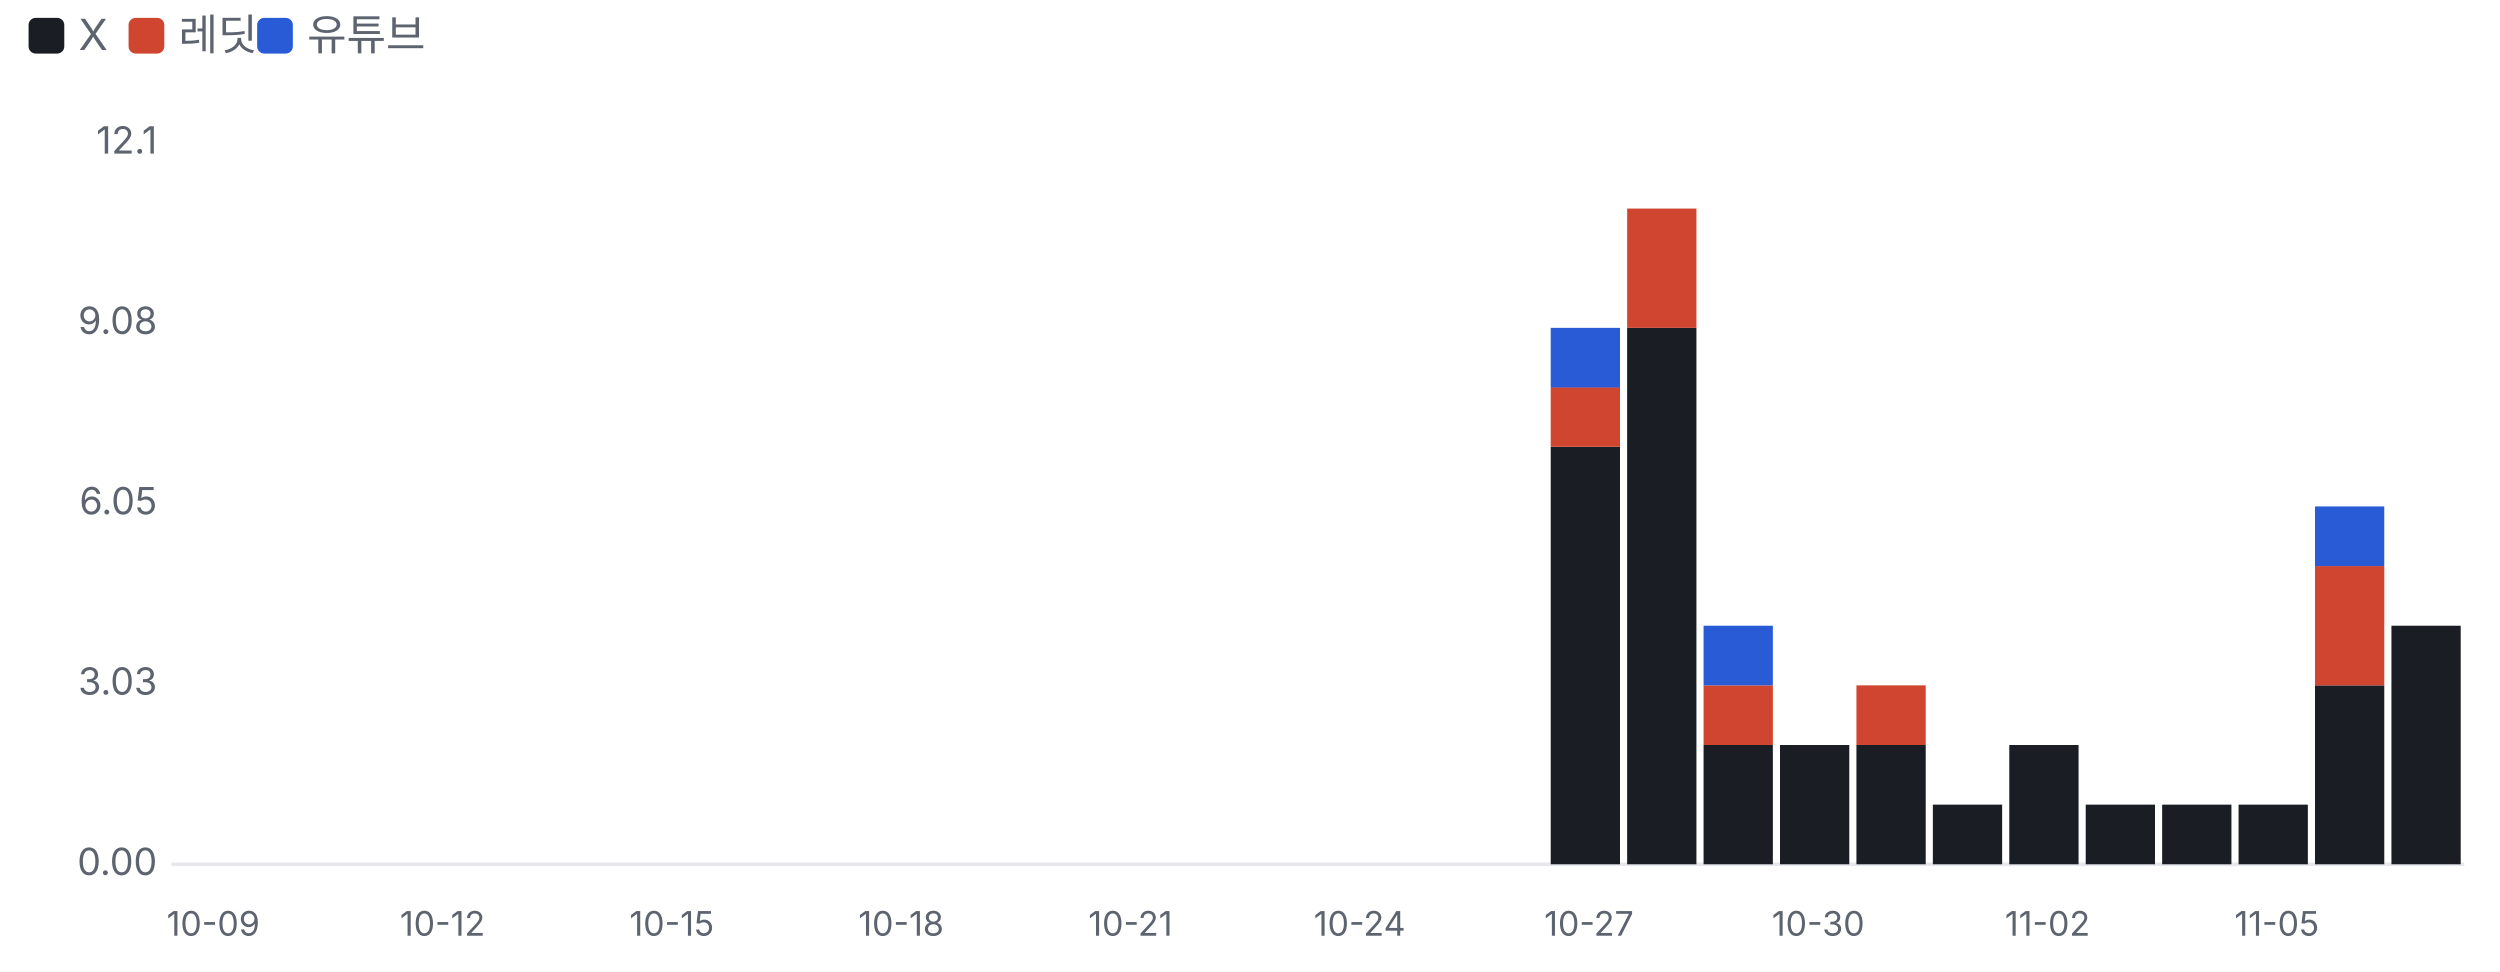
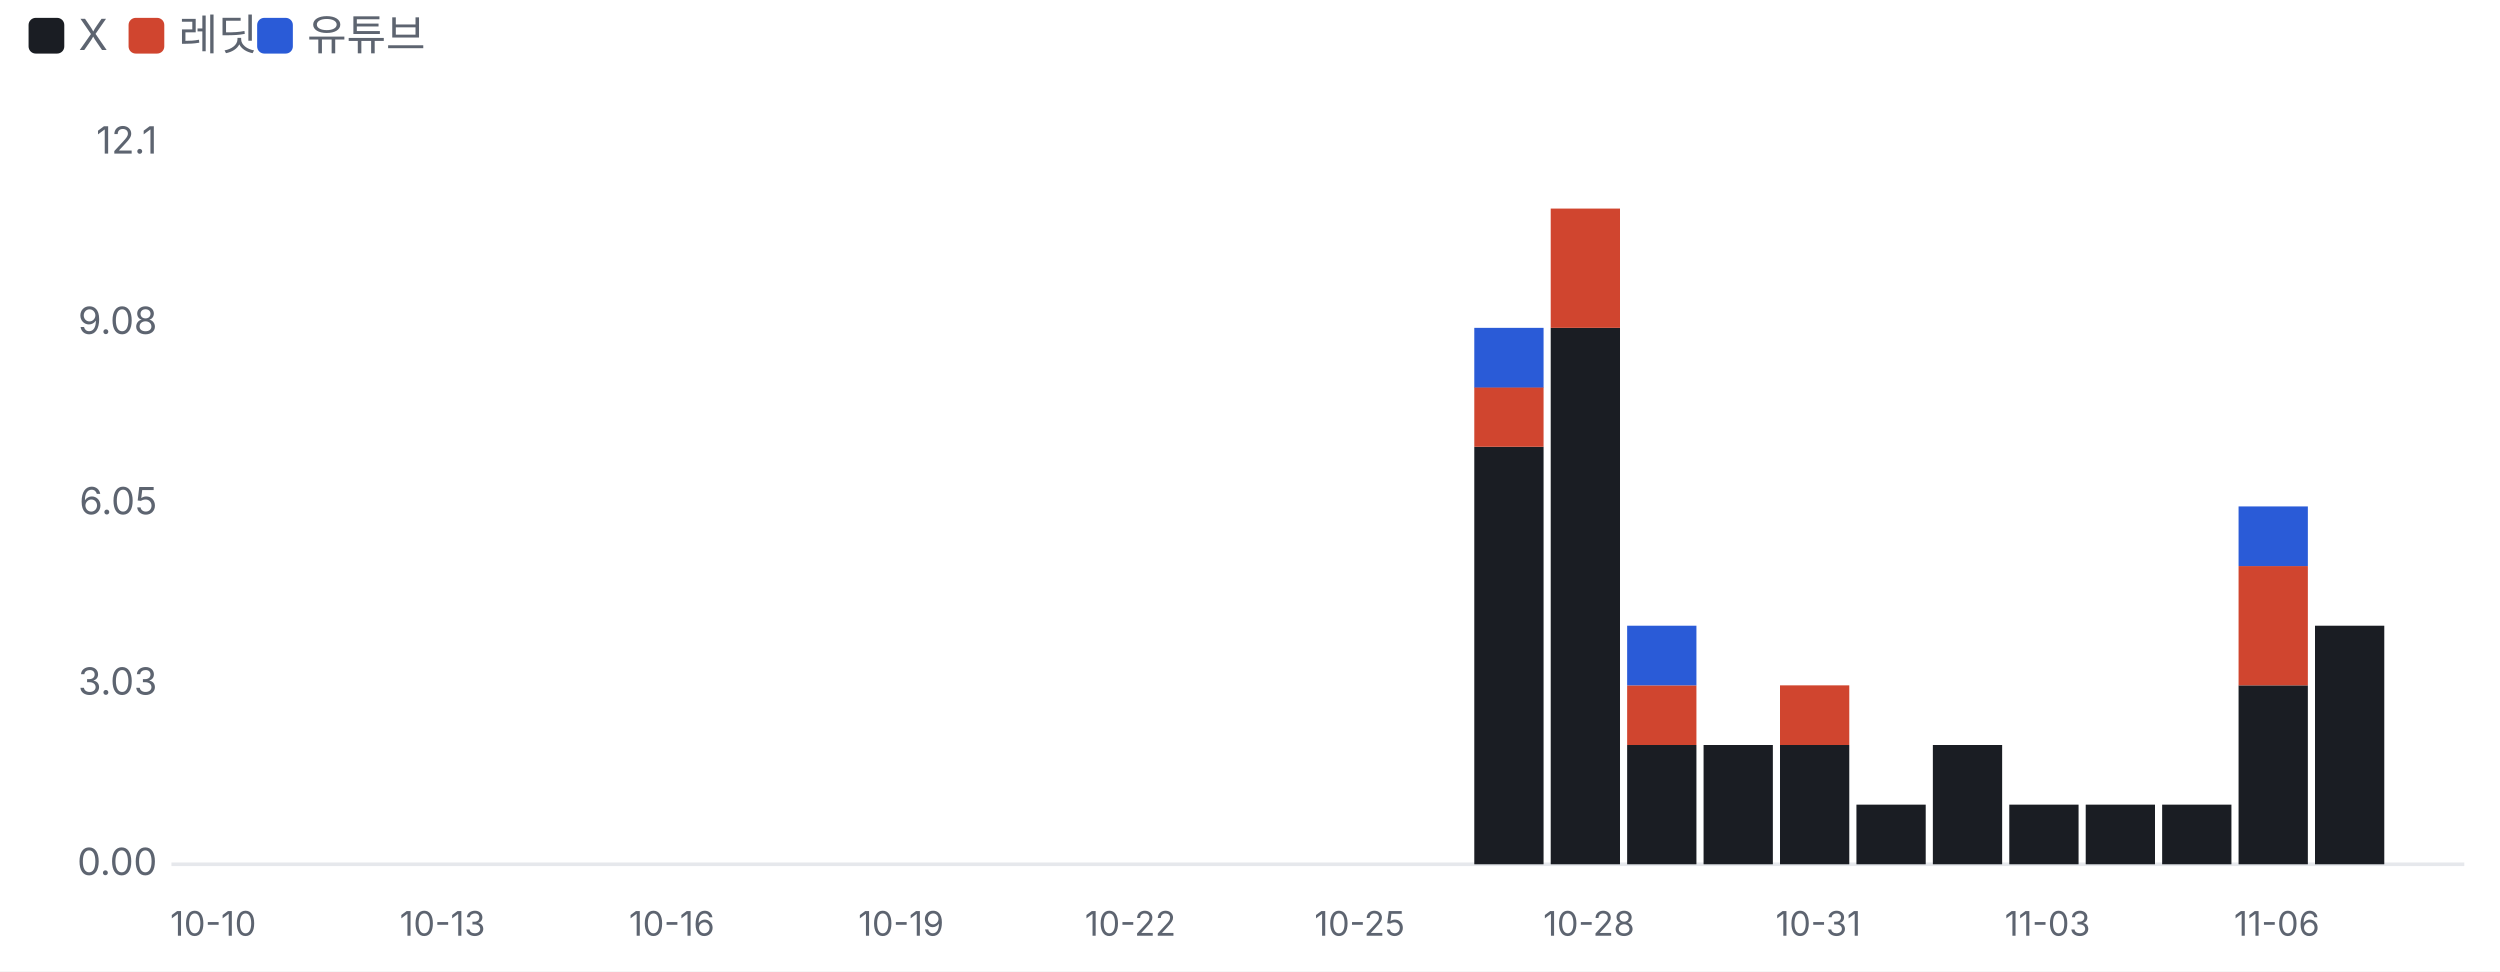
<svg xmlns="http://www.w3.org/2000/svg" viewBox="0 0 700 272" width="700" height="272">
  <style>text{fill:#5d6470;font-size:10.5px;font-family:-apple-system,'Apple SD Gothic Neo','Malgun Gothic',sans-serif}</style>
  <rect width="100%" height="100%" fill="#ffffff" />
  <rect x="8" y="5" width="10" height="10" rx="2" fill="#1a1d23" />
  <text x="22" y="14" style="font-size:12px">X</text>
  <rect x="36" y="5" width="10" height="10" rx="2" fill="#d0452f" />
  <text x="50" y="14" style="font-size:12px">레딧</text>
  <rect x="72" y="5" width="10" height="10" rx="2" fill="#2a5bd7" />
  <text x="86" y="14" style="font-size:12px">유튜브</text>
  <g transform="translate(0,22)">
    <line x1="48" x2="690" y1="220.0" y2="220.0" stroke="#e6e8ec" />
    <text x="44" y="223.0" text-anchor="end">0.00</text>
    <text x="44" y="172.5" text-anchor="end">3.03</text>
    <text x="44" y="122.0" text-anchor="end">6.05</text>
    <text x="44" y="71.5" text-anchor="end">9.08</text>
    <text x="44" y="21.0" text-anchor="end">12.1</text>
-     <text x="59.7" y="240" text-anchor="middle" style="font-size:9.5px">10-09</text>
-     <text x="123.9" y="240" text-anchor="middle" style="font-size:9.5px">10-12</text>
-     <text x="188.1" y="240" text-anchor="middle" style="font-size:9.5px">10-15</text>
-     <text x="252.3" y="240" text-anchor="middle" style="font-size:9.5px">10-18</text>
-     <text x="316.5" y="240" text-anchor="middle" style="font-size:9.5px">10-21</text>
-     <text x="380.7" y="240" text-anchor="middle" style="font-size:9.5px">10-24</text>
-     <rect x="434.2" y="103.1" width="19.4" height="116.9" fill="#1a1d23" />
-     <rect x="434.2" y="86.4" width="19.4" height="16.7" fill="#d0452f" />
-     <rect x="434.2" y="69.8" width="19.4" height="16.7" fill="#2a5bd7" />
-     <text x="444.9" y="240" text-anchor="middle" style="font-size:9.5px">10-27</text>
-     <rect x="455.6" y="69.8" width="19.4" height="150.2" fill="#1a1d23" />
-     <rect x="455.6" y="36.4" width="19.4" height="33.4" fill="#d0452f" />
+     <text x="59.7" y="240" text-anchor="middle" style="font-size:9.5px">10-10</text>
+     <text x="123.9" y="240" text-anchor="middle" style="font-size:9.5px">10-13</text>
+     <text x="188.1" y="240" text-anchor="middle" style="font-size:9.5px">10-16</text>
+     <text x="252.3" y="240" text-anchor="middle" style="font-size:9.5px">10-19</text>
+     <text x="316.5" y="240" text-anchor="middle" style="font-size:9.5px">10-22</text>
+     <text x="380.7" y="240" text-anchor="middle" style="font-size:9.5px">10-25</text>
+     <rect x="412.8" y="103.1" width="19.4" height="116.9" fill="#1a1d23" />
+     <rect x="412.8" y="86.4" width="19.4" height="16.7" fill="#d0452f" />
+     <rect x="412.8" y="69.8" width="19.4" height="16.7" fill="#2a5bd7" />
+     <rect x="434.2" y="69.8" width="19.4" height="150.2" fill="#1a1d23" />
+     <rect x="434.2" y="36.4" width="19.4" height="33.4" fill="#d0452f" />
+     <text x="444.9" y="240" text-anchor="middle" style="font-size:9.5px">10-28</text>
+     <rect x="455.6" y="186.6" width="19.4" height="33.4" fill="#1a1d23" />
+     <rect x="455.6" y="169.9" width="19.4" height="16.7" fill="#d0452f" />
+     <rect x="455.6" y="153.2" width="19.4" height="16.7" fill="#2a5bd7" />
    <rect x="477.0" y="186.6" width="19.4" height="33.4" fill="#1a1d23" />
-     <rect x="477.0" y="169.9" width="19.4" height="16.7" fill="#d0452f" />
-     <rect x="477.0" y="153.2" width="19.4" height="16.7" fill="#2a5bd7" />
    <rect x="498.4" y="186.6" width="19.4" height="33.4" fill="#1a1d23" />
-     <text x="509.1" y="240" text-anchor="middle" style="font-size:9.5px">10-30</text>
-     <rect x="519.8" y="186.6" width="19.4" height="33.4" fill="#1a1d23" />
-     <rect x="519.8" y="169.9" width="19.4" height="16.7" fill="#d0452f" />
-     <rect x="541.2" y="203.3" width="19.4" height="16.7" fill="#1a1d23" />
-     <rect x="562.6" y="186.6" width="19.4" height="33.4" fill="#1a1d23" />
-     <text x="573.3" y="240" text-anchor="middle" style="font-size:9.5px">11-02</text>
+     <rect x="498.4" y="169.9" width="19.4" height="16.7" fill="#d0452f" />
+     <text x="509.1" y="240" text-anchor="middle" style="font-size:9.5px">10-31</text>
+     <rect x="519.8" y="203.3" width="19.4" height="16.7" fill="#1a1d23" />
+     <rect x="541.2" y="186.6" width="19.4" height="33.4" fill="#1a1d23" />
+     <rect x="562.6" y="203.3" width="19.4" height="16.7" fill="#1a1d23" />
+     <text x="573.3" y="240" text-anchor="middle" style="font-size:9.5px">11-03</text>
    <rect x="584.0" y="203.3" width="19.4" height="16.7" fill="#1a1d23" />
    <rect x="605.4" y="203.3" width="19.4" height="16.7" fill="#1a1d23" />
-     <rect x="626.8" y="203.3" width="19.4" height="16.7" fill="#1a1d23" />
-     <text x="637.5" y="240" text-anchor="middle" style="font-size:9.5px">11-05</text>
-     <rect x="648.2" y="169.9" width="19.4" height="50.1" fill="#1a1d23" />
-     <rect x="648.2" y="136.5" width="19.4" height="33.4" fill="#d0452f" />
-     <rect x="648.2" y="119.8" width="19.4" height="16.7" fill="#2a5bd7" />
-     <rect x="669.6" y="153.2" width="19.4" height="66.8" fill="#1a1d23" />
+     <rect x="626.8" y="169.9" width="19.4" height="50.1" fill="#1a1d23" />
+     <rect x="626.8" y="136.5" width="19.4" height="33.4" fill="#d0452f" />
+     <rect x="626.8" y="119.8" width="19.4" height="16.7" fill="#2a5bd7" />
+     <text x="637.5" y="240" text-anchor="middle" style="font-size:9.5px">11-06</text>
+     <rect x="648.2" y="153.2" width="19.4" height="66.8" fill="#1a1d23" />
  </g>
</svg>
